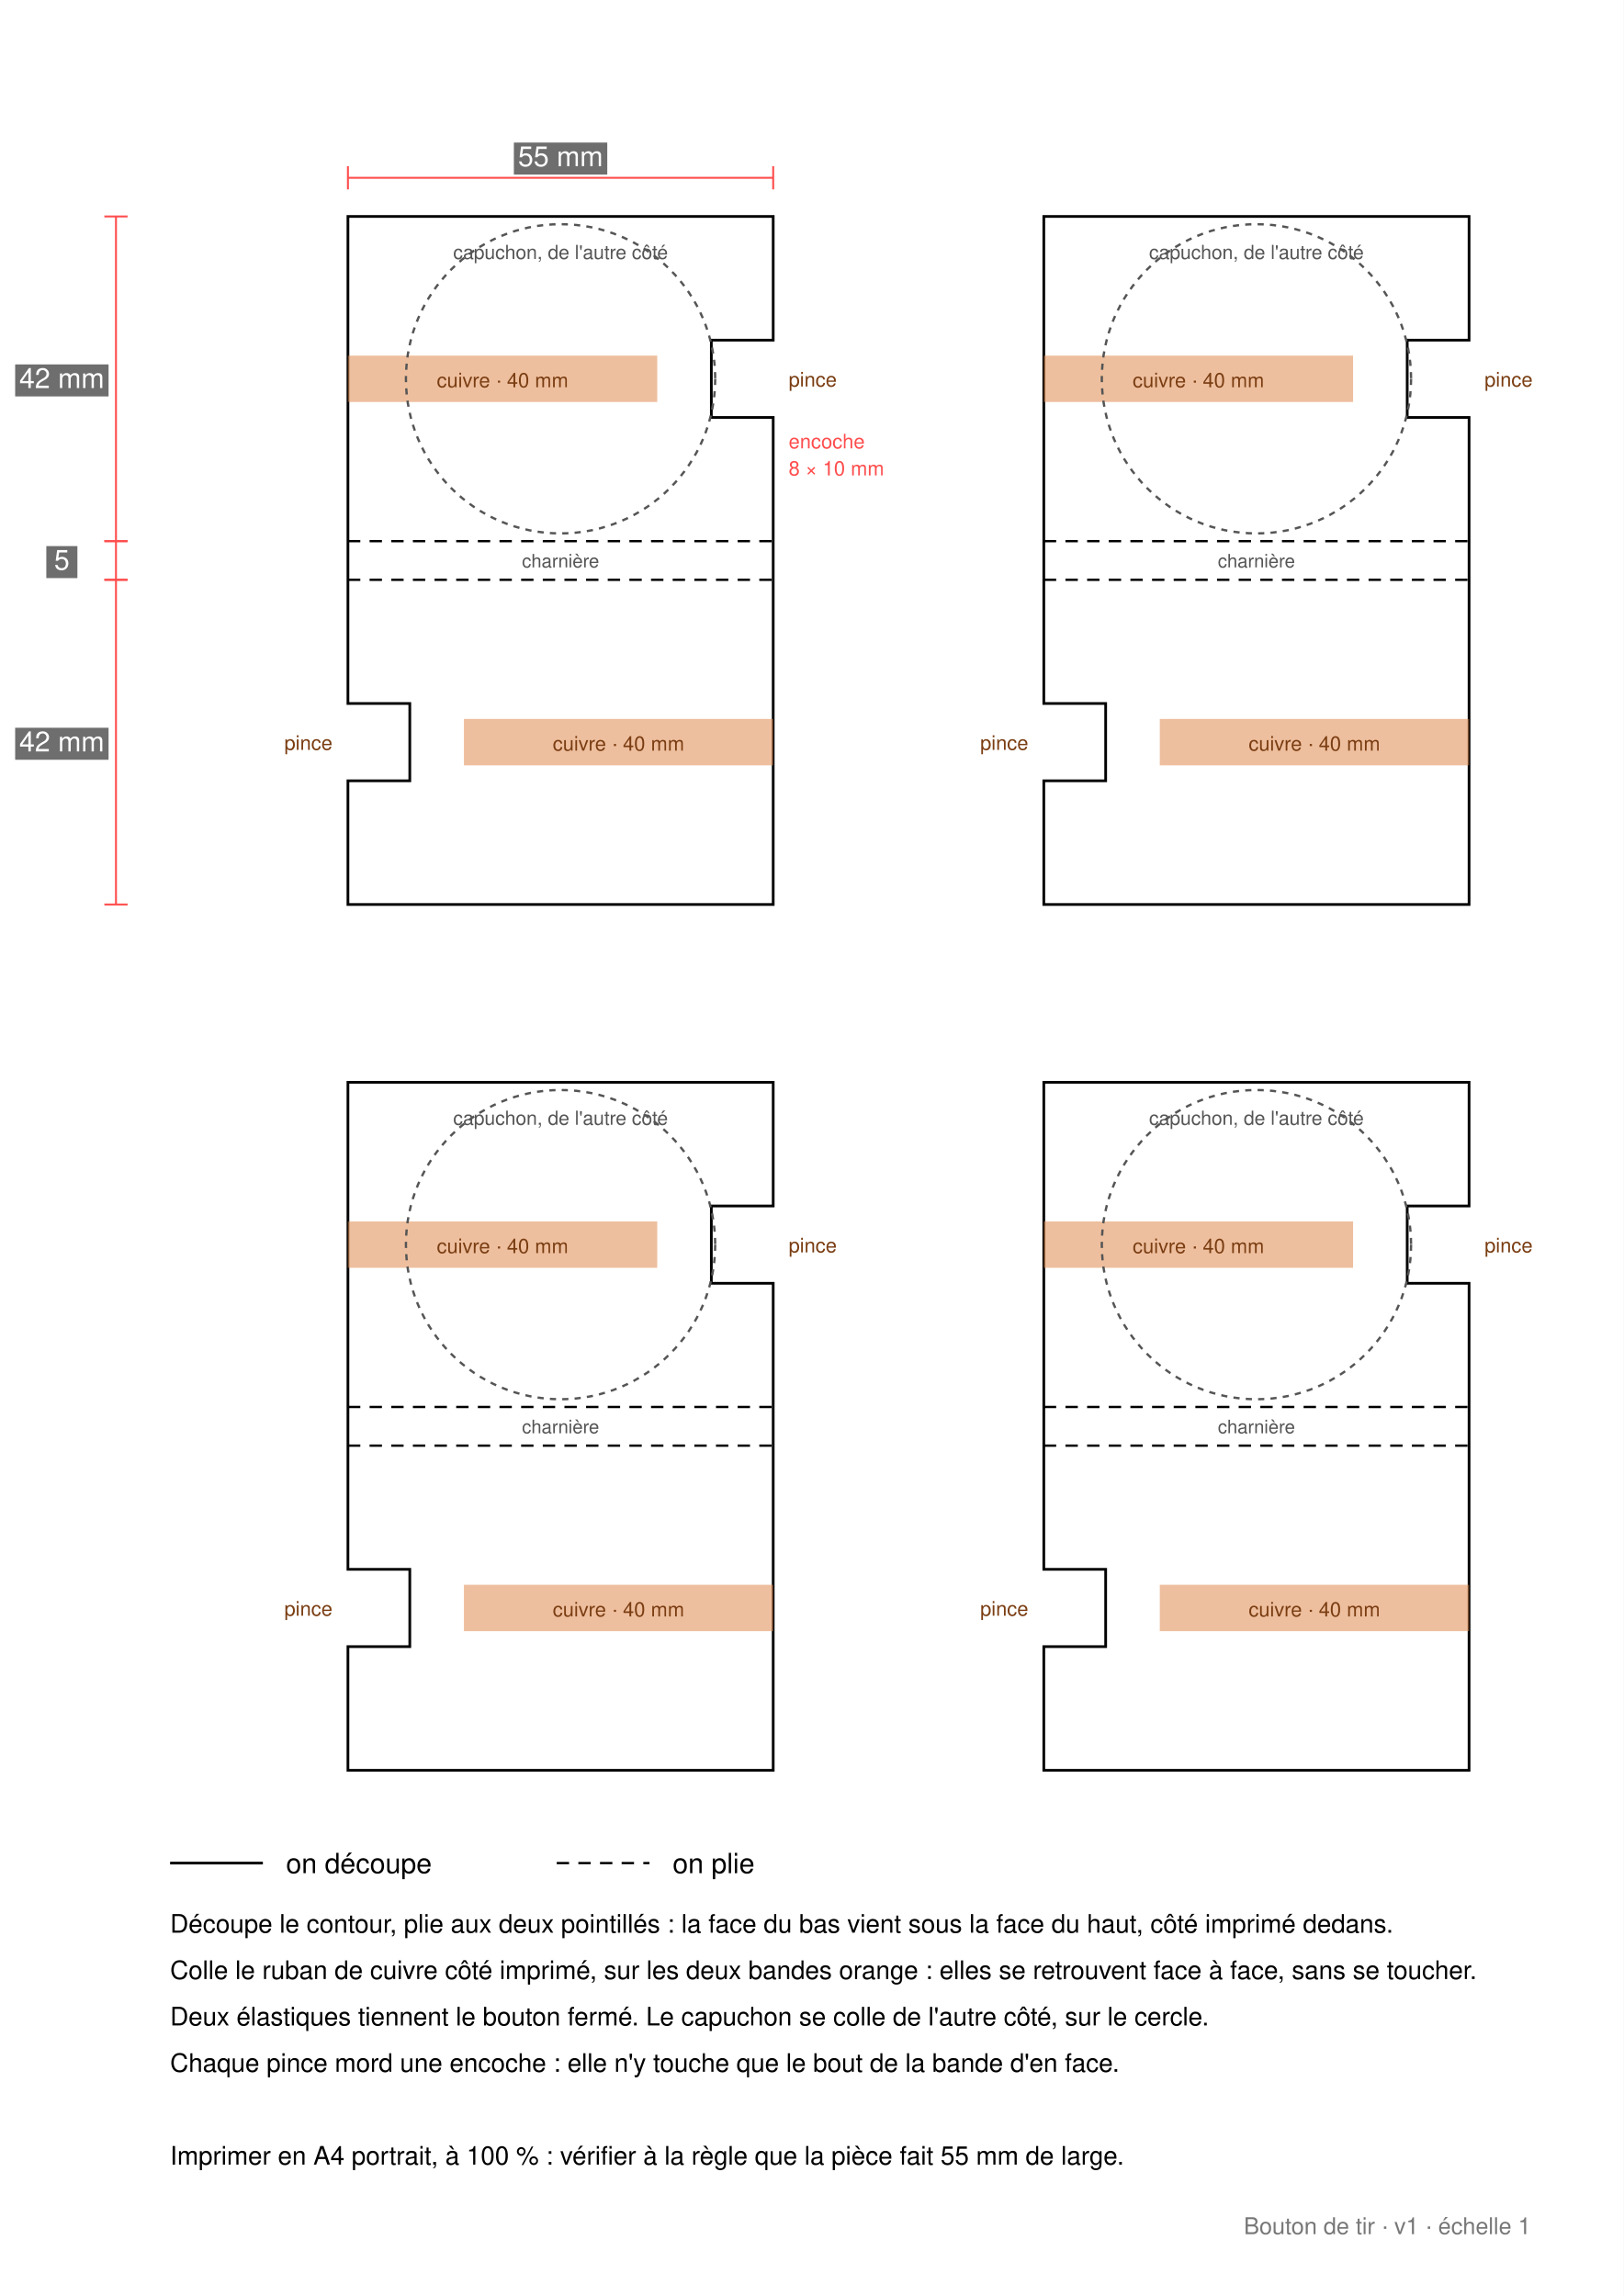
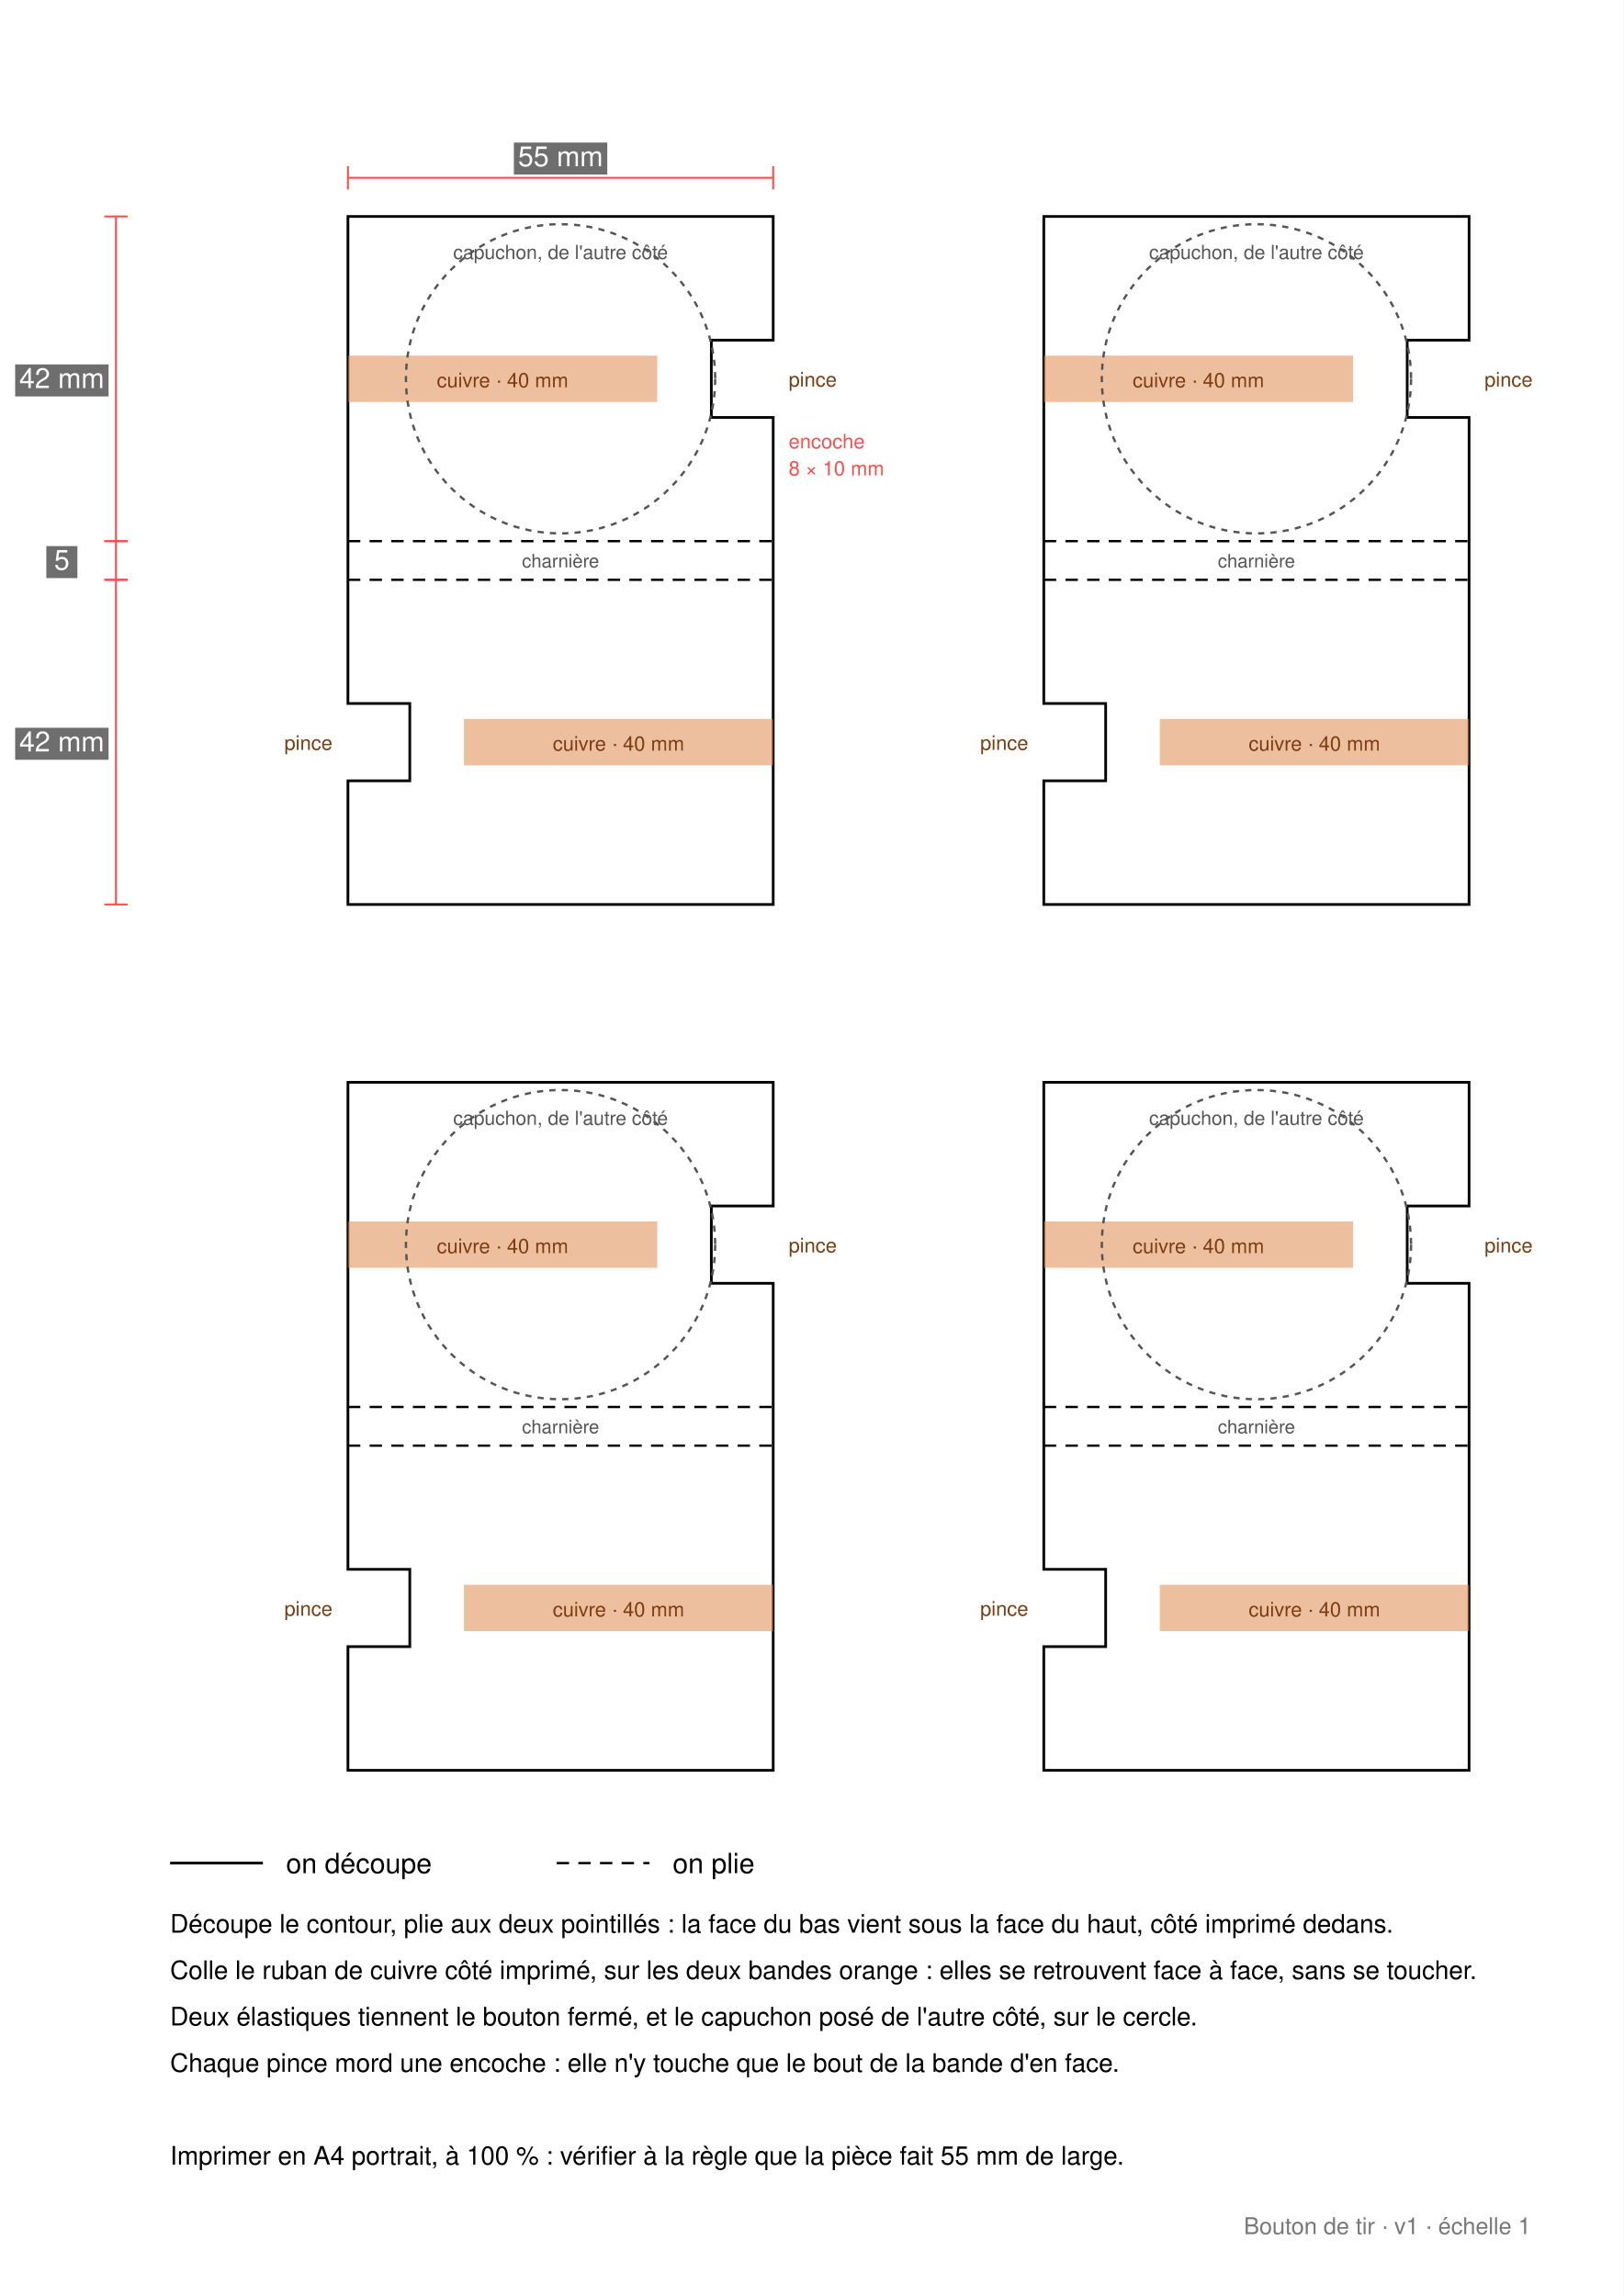
<svg xmlns="http://www.w3.org/2000/svg" width="210mm" height="297mm" viewBox="0 0 210 297">
  <rect width="100%" height="100%" fill="#fff" />
  <path d="M 45 28 H 100 V 44.0 H 92 V 54.0 H 100 V 117 H 45 V 101.0 H 53 V 91.0 H 45 Z" fill="none" stroke="#000" stroke-width="0.35" />
  <line x1="45" y1="70" x2="100" y2="70" stroke="#000" stroke-width="0.3" stroke-dasharray="1.6,1.2" />
  <line x1="45" y1="75" x2="100" y2="75" stroke="#000" stroke-width="0.3" stroke-dasharray="1.6,1.2" />
  <rect x="45" y="46.0" width="40" height="6" fill="#e08a4f" fill-opacity="0.55" />
  <text x="65.0" y="50.1" font-size="2.6" fill="#7a3d12" text-anchor="middle" font-family="Helvetica, Arial, sans-serif">cuivre · 40 mm</text>
  <rect x="60" y="93.0" width="40" height="6" fill="#e08a4f" fill-opacity="0.55" />
  <text x="80.0" y="97.1" font-size="2.6" fill="#7a3d12" text-anchor="middle" font-family="Helvetica, Arial, sans-serif">cuivre · 40 mm</text>
  <text x="102" y="50.0" font-size="2.6" fill="#7a3d12" font-family="Helvetica, Arial, sans-serif">pince</text>
  <text x="43" y="97.0" font-size="2.6" fill="#7a3d12" text-anchor="end" font-family="Helvetica, Arial, sans-serif">pince</text>
  <circle cx="72.5" cy="49.0" r="20.0" fill="none" stroke="#555" stroke-width="0.3" stroke-dasharray="0.8,0.8" />
  <text x="72.5" y="33.5" font-size="2.5" fill="#555" text-anchor="middle" font-family="Helvetica, Arial, sans-serif">capuchon, de l'autre côté</text>
  <text x="72.5" y="73.4" font-size="2.4" fill="#555" text-anchor="middle" font-family="Helvetica, Arial, sans-serif">charnière</text>
  <line x1="45" y1="23" x2="100" y2="23" stroke="#ff4d4d" stroke-width="0.25" />
  <line x1="45" y1="21.5" x2="45" y2="24.5" stroke="#ff4d4d" stroke-width="0.25" />
  <line x1="100" y1="21.5" x2="100" y2="24.5" stroke="#ff4d4d" stroke-width="0.25" />
  <rect x="66.46" y="18.44" width="12.08" height="4.14" fill="#6e6e6e" />
  <text x="72.50" y="21.50" font-size="3.6" fill="#fff" text-anchor="middle" font-family="Helvetica, Arial, sans-serif">55 mm</text>
  <line x1="15" y1="28" x2="15" y2="70" stroke="#ff4d4d" stroke-width="0.25" />
  <line x1="13.5" y1="28" x2="16.5" y2="28" stroke="#ff4d4d" stroke-width="0.25" />
  <line x1="13.5" y1="70" x2="16.5" y2="70" stroke="#ff4d4d" stroke-width="0.25" />
  <rect x="1.96" y="47.14" width="12.08" height="4.14" fill="#6e6e6e" />
  <text x="8.00" y="50.20" font-size="3.6" fill="#fff" text-anchor="middle" font-family="Helvetica, Arial, sans-serif">42 mm</text>
  <line x1="15" y1="70" x2="15" y2="75" stroke="#ff4d4d" stroke-width="0.25" />
  <line x1="13.5" y1="70" x2="16.5" y2="70" stroke="#ff4d4d" stroke-width="0.25" />
  <line x1="13.5" y1="75" x2="16.5" y2="75" stroke="#ff4d4d" stroke-width="0.25" />
  <rect x="5.99" y="70.64" width="4.02" height="4.14" fill="#6e6e6e" />
  <text x="8.00" y="73.70" font-size="3.6" fill="#fff" text-anchor="middle" font-family="Helvetica, Arial, sans-serif">5</text>
  <line x1="15" y1="75" x2="15" y2="117" stroke="#ff4d4d" stroke-width="0.25" />
  <line x1="13.5" y1="75" x2="16.5" y2="75" stroke="#ff4d4d" stroke-width="0.25" />
  <line x1="13.5" y1="117" x2="16.5" y2="117" stroke="#ff4d4d" stroke-width="0.25" />
  <rect x="1.96" y="94.14" width="12.08" height="4.14" fill="#6e6e6e" />
  <text x="8.00" y="97.20" font-size="3.6" fill="#fff" text-anchor="middle" font-family="Helvetica, Arial, sans-serif">42 mm</text>
  <text x="102" y="58.0" font-size="2.6" fill="#ff4d4d" font-family="Helvetica, Arial, sans-serif">encoche</text>
  <text x="102" y="61.5" font-size="2.6" fill="#ff4d4d" font-family="Helvetica, Arial, sans-serif">8 × 10 mm</text>
  <path d="M 135 28 H 190 V 44.0 H 182 V 54.0 H 190 V 117 H 135 V 101.0 H 143 V 91.0 H 135 Z" fill="none" stroke="#000" stroke-width="0.35" />
  <line x1="135" y1="70" x2="190" y2="70" stroke="#000" stroke-width="0.3" stroke-dasharray="1.6,1.2" />
  <line x1="135" y1="75" x2="190" y2="75" stroke="#000" stroke-width="0.3" stroke-dasharray="1.6,1.2" />
  <rect x="135" y="46.0" width="40" height="6" fill="#e08a4f" fill-opacity="0.55" />
  <text x="155.0" y="50.1" font-size="2.6" fill="#7a3d12" text-anchor="middle" font-family="Helvetica, Arial, sans-serif">cuivre · 40 mm</text>
  <rect x="150" y="93.0" width="40" height="6" fill="#e08a4f" fill-opacity="0.55" />
  <text x="170.0" y="97.1" font-size="2.6" fill="#7a3d12" text-anchor="middle" font-family="Helvetica, Arial, sans-serif">cuivre · 40 mm</text>
  <text x="192" y="50.0" font-size="2.6" fill="#7a3d12" font-family="Helvetica, Arial, sans-serif">pince</text>
  <text x="133" y="97.0" font-size="2.6" fill="#7a3d12" text-anchor="end" font-family="Helvetica, Arial, sans-serif">pince</text>
  <circle cx="162.5" cy="49.0" r="20.0" fill="none" stroke="#555" stroke-width="0.3" stroke-dasharray="0.8,0.8" />
  <text x="162.5" y="33.5" font-size="2.5" fill="#555" text-anchor="middle" font-family="Helvetica, Arial, sans-serif">capuchon, de l'autre côté</text>
  <text x="162.5" y="73.4" font-size="2.4" fill="#555" text-anchor="middle" font-family="Helvetica, Arial, sans-serif">charnière</text>
  <path d="M 45 140 H 100 V 156.0 H 92 V 166.0 H 100 V 229 H 45 V 213.0 H 53 V 203.0 H 45 Z" fill="none" stroke="#000" stroke-width="0.35" />
  <line x1="45" y1="182" x2="100" y2="182" stroke="#000" stroke-width="0.3" stroke-dasharray="1.6,1.2" />
  <line x1="45" y1="187" x2="100" y2="187" stroke="#000" stroke-width="0.3" stroke-dasharray="1.6,1.2" />
  <rect x="45" y="158.0" width="40" height="6" fill="#e08a4f" fill-opacity="0.55" />
  <text x="65.0" y="162.1" font-size="2.6" fill="#7a3d12" text-anchor="middle" font-family="Helvetica, Arial, sans-serif">cuivre · 40 mm</text>
  <rect x="60" y="205.0" width="40" height="6" fill="#e08a4f" fill-opacity="0.55" />
  <text x="80.0" y="209.1" font-size="2.6" fill="#7a3d12" text-anchor="middle" font-family="Helvetica, Arial, sans-serif">cuivre · 40 mm</text>
  <text x="102" y="162.0" font-size="2.6" fill="#7a3d12" font-family="Helvetica, Arial, sans-serif">pince</text>
  <text x="43" y="209.0" font-size="2.6" fill="#7a3d12" text-anchor="end" font-family="Helvetica, Arial, sans-serif">pince</text>
  <circle cx="72.5" cy="161.0" r="20.0" fill="none" stroke="#555" stroke-width="0.3" stroke-dasharray="0.8,0.8" />
  <text x="72.5" y="145.5" font-size="2.5" fill="#555" text-anchor="middle" font-family="Helvetica, Arial, sans-serif">capuchon, de l'autre côté</text>
  <text x="72.5" y="185.4" font-size="2.4" fill="#555" text-anchor="middle" font-family="Helvetica, Arial, sans-serif">charnière</text>
  <path d="M 135 140 H 190 V 156.0 H 182 V 166.0 H 190 V 229 H 135 V 213.0 H 143 V 203.0 H 135 Z" fill="none" stroke="#000" stroke-width="0.35" />
  <line x1="135" y1="182" x2="190" y2="182" stroke="#000" stroke-width="0.3" stroke-dasharray="1.6,1.2" />
  <line x1="135" y1="187" x2="190" y2="187" stroke="#000" stroke-width="0.3" stroke-dasharray="1.6,1.2" />
  <rect x="135" y="158.0" width="40" height="6" fill="#e08a4f" fill-opacity="0.55" />
  <text x="155.0" y="162.1" font-size="2.6" fill="#7a3d12" text-anchor="middle" font-family="Helvetica, Arial, sans-serif">cuivre · 40 mm</text>
  <rect x="150" y="205.0" width="40" height="6" fill="#e08a4f" fill-opacity="0.55" />
  <text x="170.0" y="209.1" font-size="2.6" fill="#7a3d12" text-anchor="middle" font-family="Helvetica, Arial, sans-serif">cuivre · 40 mm</text>
  <text x="192" y="162.0" font-size="2.6" fill="#7a3d12" font-family="Helvetica, Arial, sans-serif">pince</text>
  <text x="133" y="209.0" font-size="2.6" fill="#7a3d12" text-anchor="end" font-family="Helvetica, Arial, sans-serif">pince</text>
  <circle cx="162.5" cy="161.0" r="20.0" fill="none" stroke="#555" stroke-width="0.3" stroke-dasharray="0.8,0.8" />
  <text x="162.5" y="145.5" font-size="2.5" fill="#555" text-anchor="middle" font-family="Helvetica, Arial, sans-serif">capuchon, de l'autre côté</text>
  <text x="162.5" y="185.4" font-size="2.4" fill="#555" text-anchor="middle" font-family="Helvetica, Arial, sans-serif">charnière</text>
  <line x1="22" y1="241" x2="34" y2="241" stroke="#000" stroke-width="0.35" />
  <text x="37" y="242.3" font-size="3.6" font-family="Helvetica, Arial, sans-serif">on découpe</text>
  <line x1="72" y1="241" x2="84" y2="241" stroke="#000" stroke-width="0.3" stroke-dasharray="1.6,1.2" />
  <text x="87" y="242.3" font-size="3.6" font-family="Helvetica, Arial, sans-serif">on plie</text>
  <text x="22" y="250" font-size="3.3" font-family="Helvetica, Arial, sans-serif">Découpe le contour, plie aux deux pointillés : la face du bas vient sous la face du haut, côté imprimé dedans.</text>
  <text x="22" y="256" font-size="3.3" font-family="Helvetica, Arial, sans-serif">Colle le ruban de cuivre côté imprimé, sur les deux bandes orange : elles se retrouvent face à face, sans se toucher.</text>
-   <text x="22" y="262" font-size="3.3" font-family="Helvetica, Arial, sans-serif">Deux élastiques tiennent le bouton fermé. Le capuchon se colle de l'autre côté, sur le cercle.</text>
+   <text x="22" y="262" font-size="3.3" font-family="Helvetica, Arial, sans-serif">Deux élastiques tiennent le bouton fermé, et le capuchon posé de l'autre côté, sur le cercle.</text>
  <text x="22" y="268" font-size="3.3" font-family="Helvetica, Arial, sans-serif">Chaque pince mord une encoche : elle n'y touche que le bout de la bande d'en face.</text>
  <text x="22" y="280" font-size="3.3" font-family="Helvetica, Arial, sans-serif">Imprimer en A4 portrait, à 100 % : vérifier à la règle que la pièce fait 55 mm de large.</text>
  <text x="198" y="289" font-size="3" fill="#777" text-anchor="end" font-family="Helvetica, Arial, sans-serif">Bouton de tir · v1 · échelle 1</text>
</svg>
